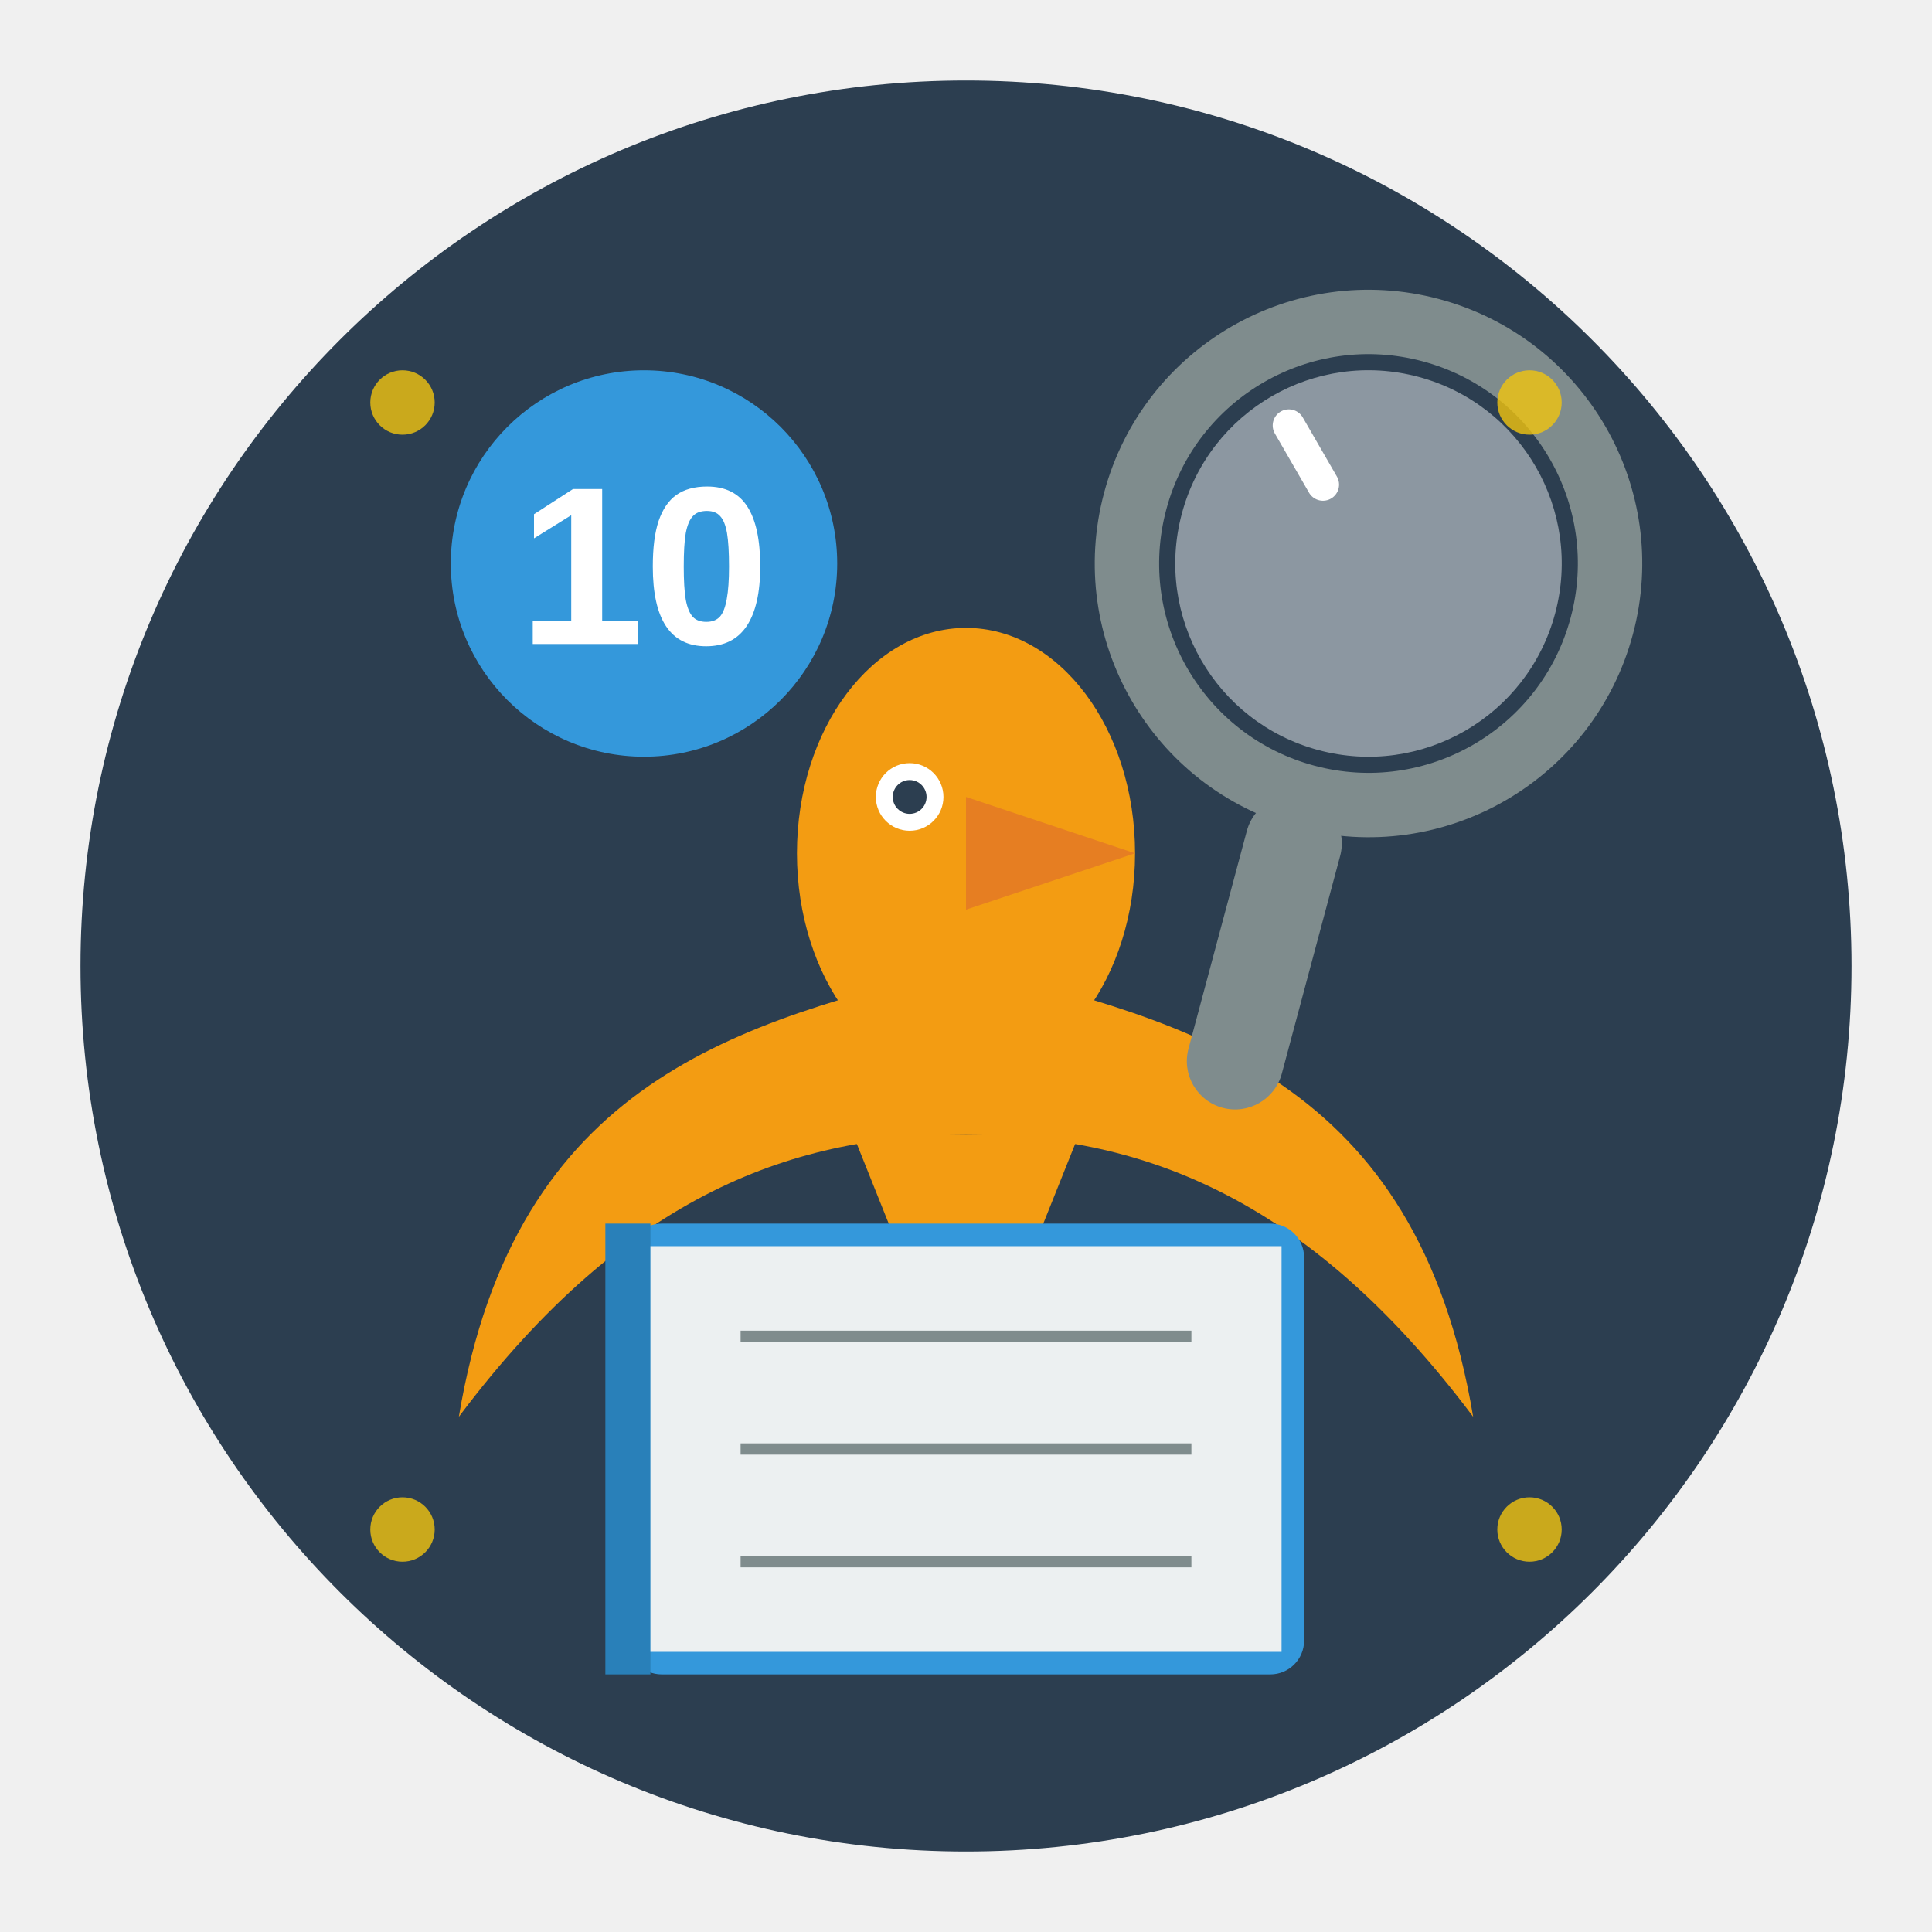
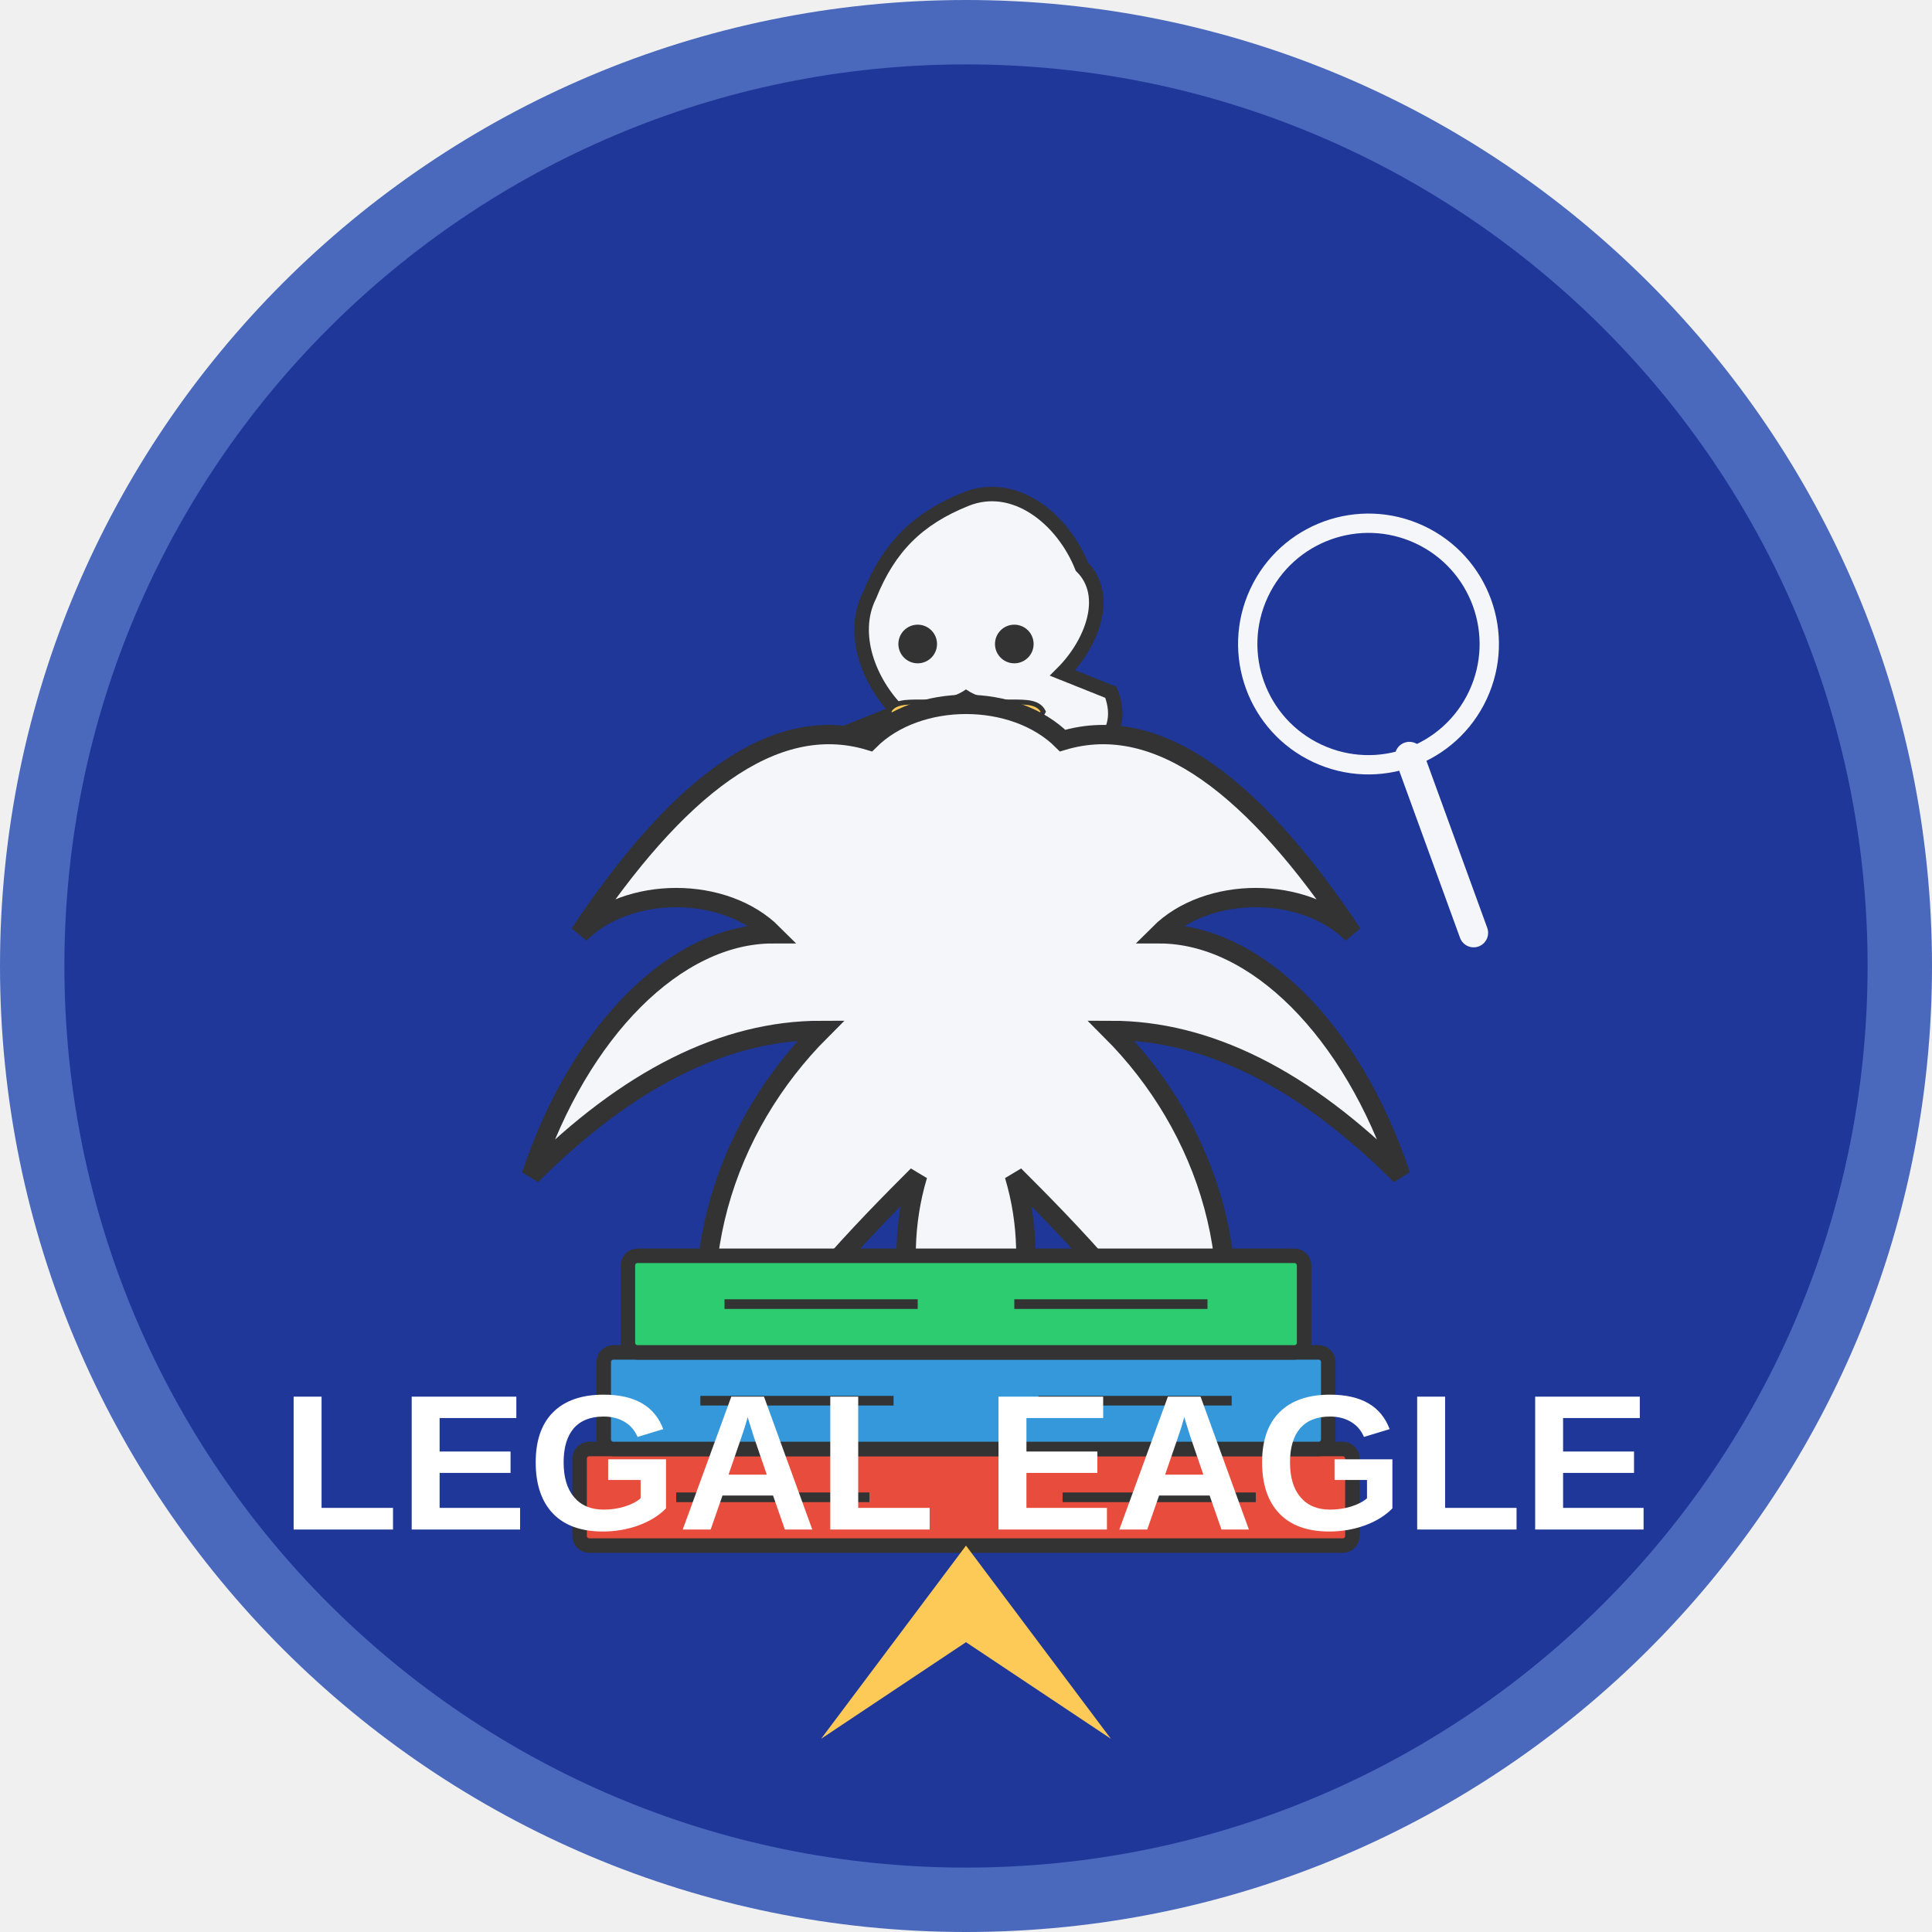
<svg xmlns="http://www.w3.org/2000/svg" width="120" height="120" viewBox="0 0 120 120">
-   <circle cx="60" cy="60" r="55" fill="#2c3e50" />
-   <g transform="translate(60, 60) scale(0.7)" fill="#f39c12">
-     <ellipse cx="0" cy="-10" rx="15" ry="20" />
-     <path d="M0,-15 L15,-10 L0,-5 Z" fill="#e67e22" />
-     <path d="M0,0 C-20,5 -40,10 -45,40 C-30,20 -15,15 0,15 C15,15 30,20 45,40 C40,10 20,5 0,0 Z" />
-     <path d="M-10,15 L0,40 L10,15 Z" />
-     <circle cx="-5" cy="-15" r="3" fill="#fff" />
-     <circle cx="-5" cy="-15" r="1.5" fill="#2c3e50" />
+   <circle cx="60" cy="60" r="58" fill="#1e3799" stroke="#4a69bd" stroke-width="4" />
+   <g transform="translate(60, 55) scale(0.6)">
+     <path d="M0,-40 C5,-42 10,-38 12,-33 C15,-30 13,-25 10,-22 L15,-20 C17,-15 12,-12 8,-14 C12,-10 8,-5 5,-8               C0,-5 -5,-8 -7,-12 C-10,-10 -13,-12 -12,-16 L-7,-18 C-10,-21 -12,-26 -10,-30 C-8,-35 -5,-38 0,-40 Z" fill="#f5f6fa" stroke="#333" stroke-width="1.5" />
+     <path d="M0,-20 C3,-18 7,-20 8,-18 C6,-14 4,-14 0,-16 C-4,-14 -6,-14 -8,-18 C-7,-20 -3,-18 0,-20 Z" fill="#feca57" stroke="#333" stroke-width="0.5" />
+     <circle cx="5" cy="-25" r="2" fill="#333" />
+     <circle cx="-5" cy="-25" r="2" fill="#333" />
+     <path d="M10,-15 C20,-18 30,-10 40,5 C35,0 25,0 20,5 C30,5 40,15 45,30 C35,20 25,15 15,15 C25,25 30,40 25,55               C20,45 10,35 5,30 C8,40 5,50 0,60 C-5,50 -8,40 -5,30 C-10,35 -20,45 -25,55 C-30,40 -25,25 -15,15               C-25,15 -35,20 -45,30 C-40,15 -30,5 -20,5 C-25,0 -35,0 -40,5 C-30,-10 -20,-18 -10,-15 C-5,-20 5,-20 10,-15 Z" fill="#f5f6fa" stroke="#333" stroke-width="2" />
  </g>
-   <g transform="translate(60, 90) scale(0.7)">
-     <rect x="-30" y="-20" width="60" height="40" rx="3" fill="#3498db" />
-     <rect x="-32" y="-20" width="4" height="40" fill="#2980b9" />
-     <rect x="-28" y="-18" width="56" height="36" fill="#ecf0f1" />
-     <g stroke="#7f8c8d" stroke-width="1">
-       <line x1="-20" y1="-10" x2="20" y2="-10" />
-       <line x1="-20" y1="0" x2="20" y2="0" />
-       <line x1="-20" y1="10" x2="20" y2="10" />
+   <g transform="translate(60, 90) scale(0.3)">
+     <rect x="-80" y="0" width="160" height="20" rx="2" ry="2" fill="#e74c3c" stroke="#333" stroke-width="3" />
+     <rect x="-75" y="-20" width="150" height="20" rx="2" ry="2" fill="#3498db" stroke="#333" stroke-width="3" />
+     <rect x="-70" y="-40" width="140" height="20" rx="2" ry="2" fill="#2ecc71" stroke="#333" stroke-width="3" />
+     <g stroke="#333" stroke-width="2">
+       <line x1="-60" y1="10" x2="-20" y2="10" />
+       <line x1="20" y1="10" x2="60" y2="10" />
+       <line x1="-55" y1="-10" x2="-15" y2="-10" />
+       <line x1="15" y1="-10" x2="55" y2="-10" />
+       <line x1="-50" y1="-30" x2="-10" y2="-30" />
+       <line x1="10" y1="-30" x2="50" y2="-30" />
    </g>
  </g>
-   <g transform="translate(85, 35) rotate(15)">
-     <rect x="-3" y="15" width="6" height="20" rx="3" fill="#7f8c8d" />
-     <circle cx="0" cy="0" r="15" fill="none" stroke="#7f8c8d" stroke-width="4" />
-     <circle cx="0" cy="0" r="12" fill="#ecf0f1" opacity="0.5" />
-     <path d="M-7,-7 L-4,-4" stroke="#fff" stroke-width="2" stroke-linecap="round" />
+   <g transform="translate(85, 40) rotate(25) scale(0.15)">
+     <circle cx="0" cy="0" r="50" fill="none" stroke="#f5f6fa" stroke-width="8" />
+     <line x1="35" y1="35" x2="90" y2="90" stroke="#f5f6fa" stroke-width="12" stroke-linecap="round" />
  </g>
-   <g transform="translate(40, 35)">
-     <circle cx="0" cy="0" r="12" fill="#3498db" />
-     <text x="0" y="5" font-family="Arial, sans-serif" font-size="14" font-weight="bold" fill="#fff" text-anchor="middle">10</text>
+   <g transform="translate(60, 105) scale(0.6)">
+     <path d="M0,-15 L15,5 L0,-5 L-15,5 Z" fill="#feca57" />
  </g>
-   <g fill="#f1c40f" opacity="0.8">
-     <circle cx="25" cy="25" r="2" />
-     <circle cx="95" cy="25" r="2" />
-     <circle cx="25" cy="95" r="2" />
-     <circle cx="95" cy="95" r="2" />
+   <g text-anchor="middle" font-family="Arial, sans-serif" font-weight="bold">
+     <text x="60" y="95" font-size="12" fill="#ffffff">LEGAL EAGLE</text>
  </g>
</svg>
